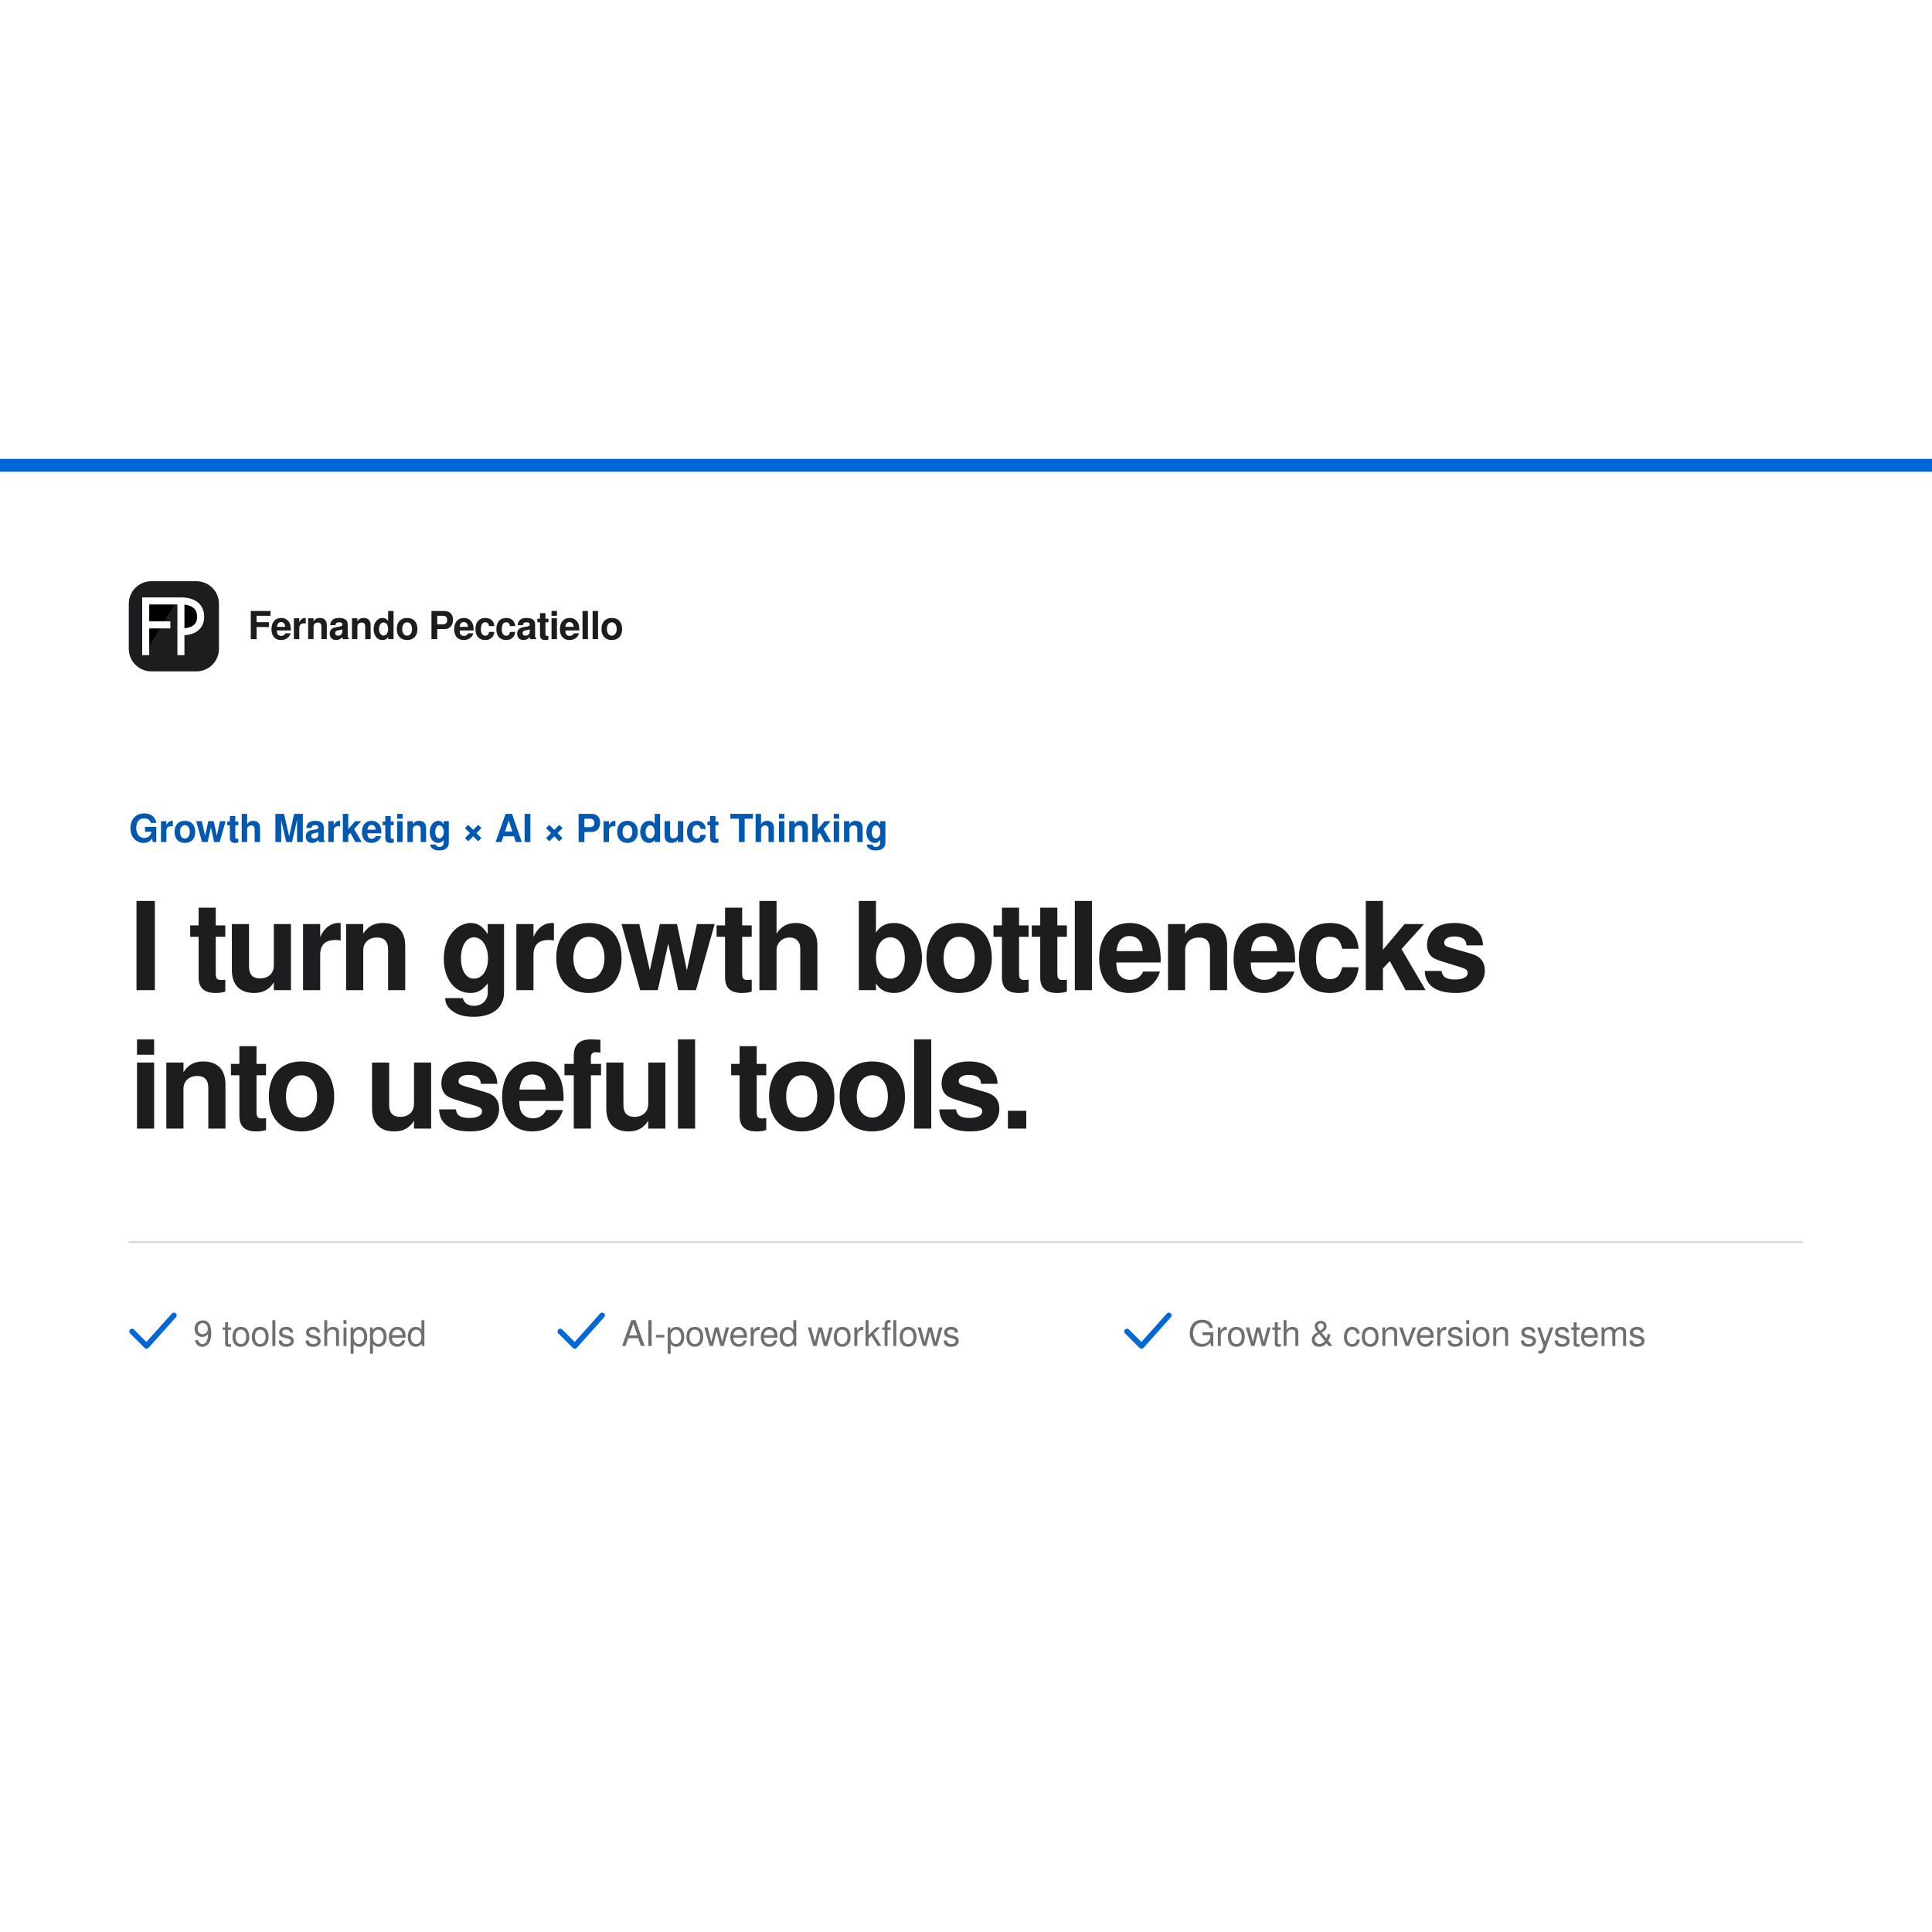
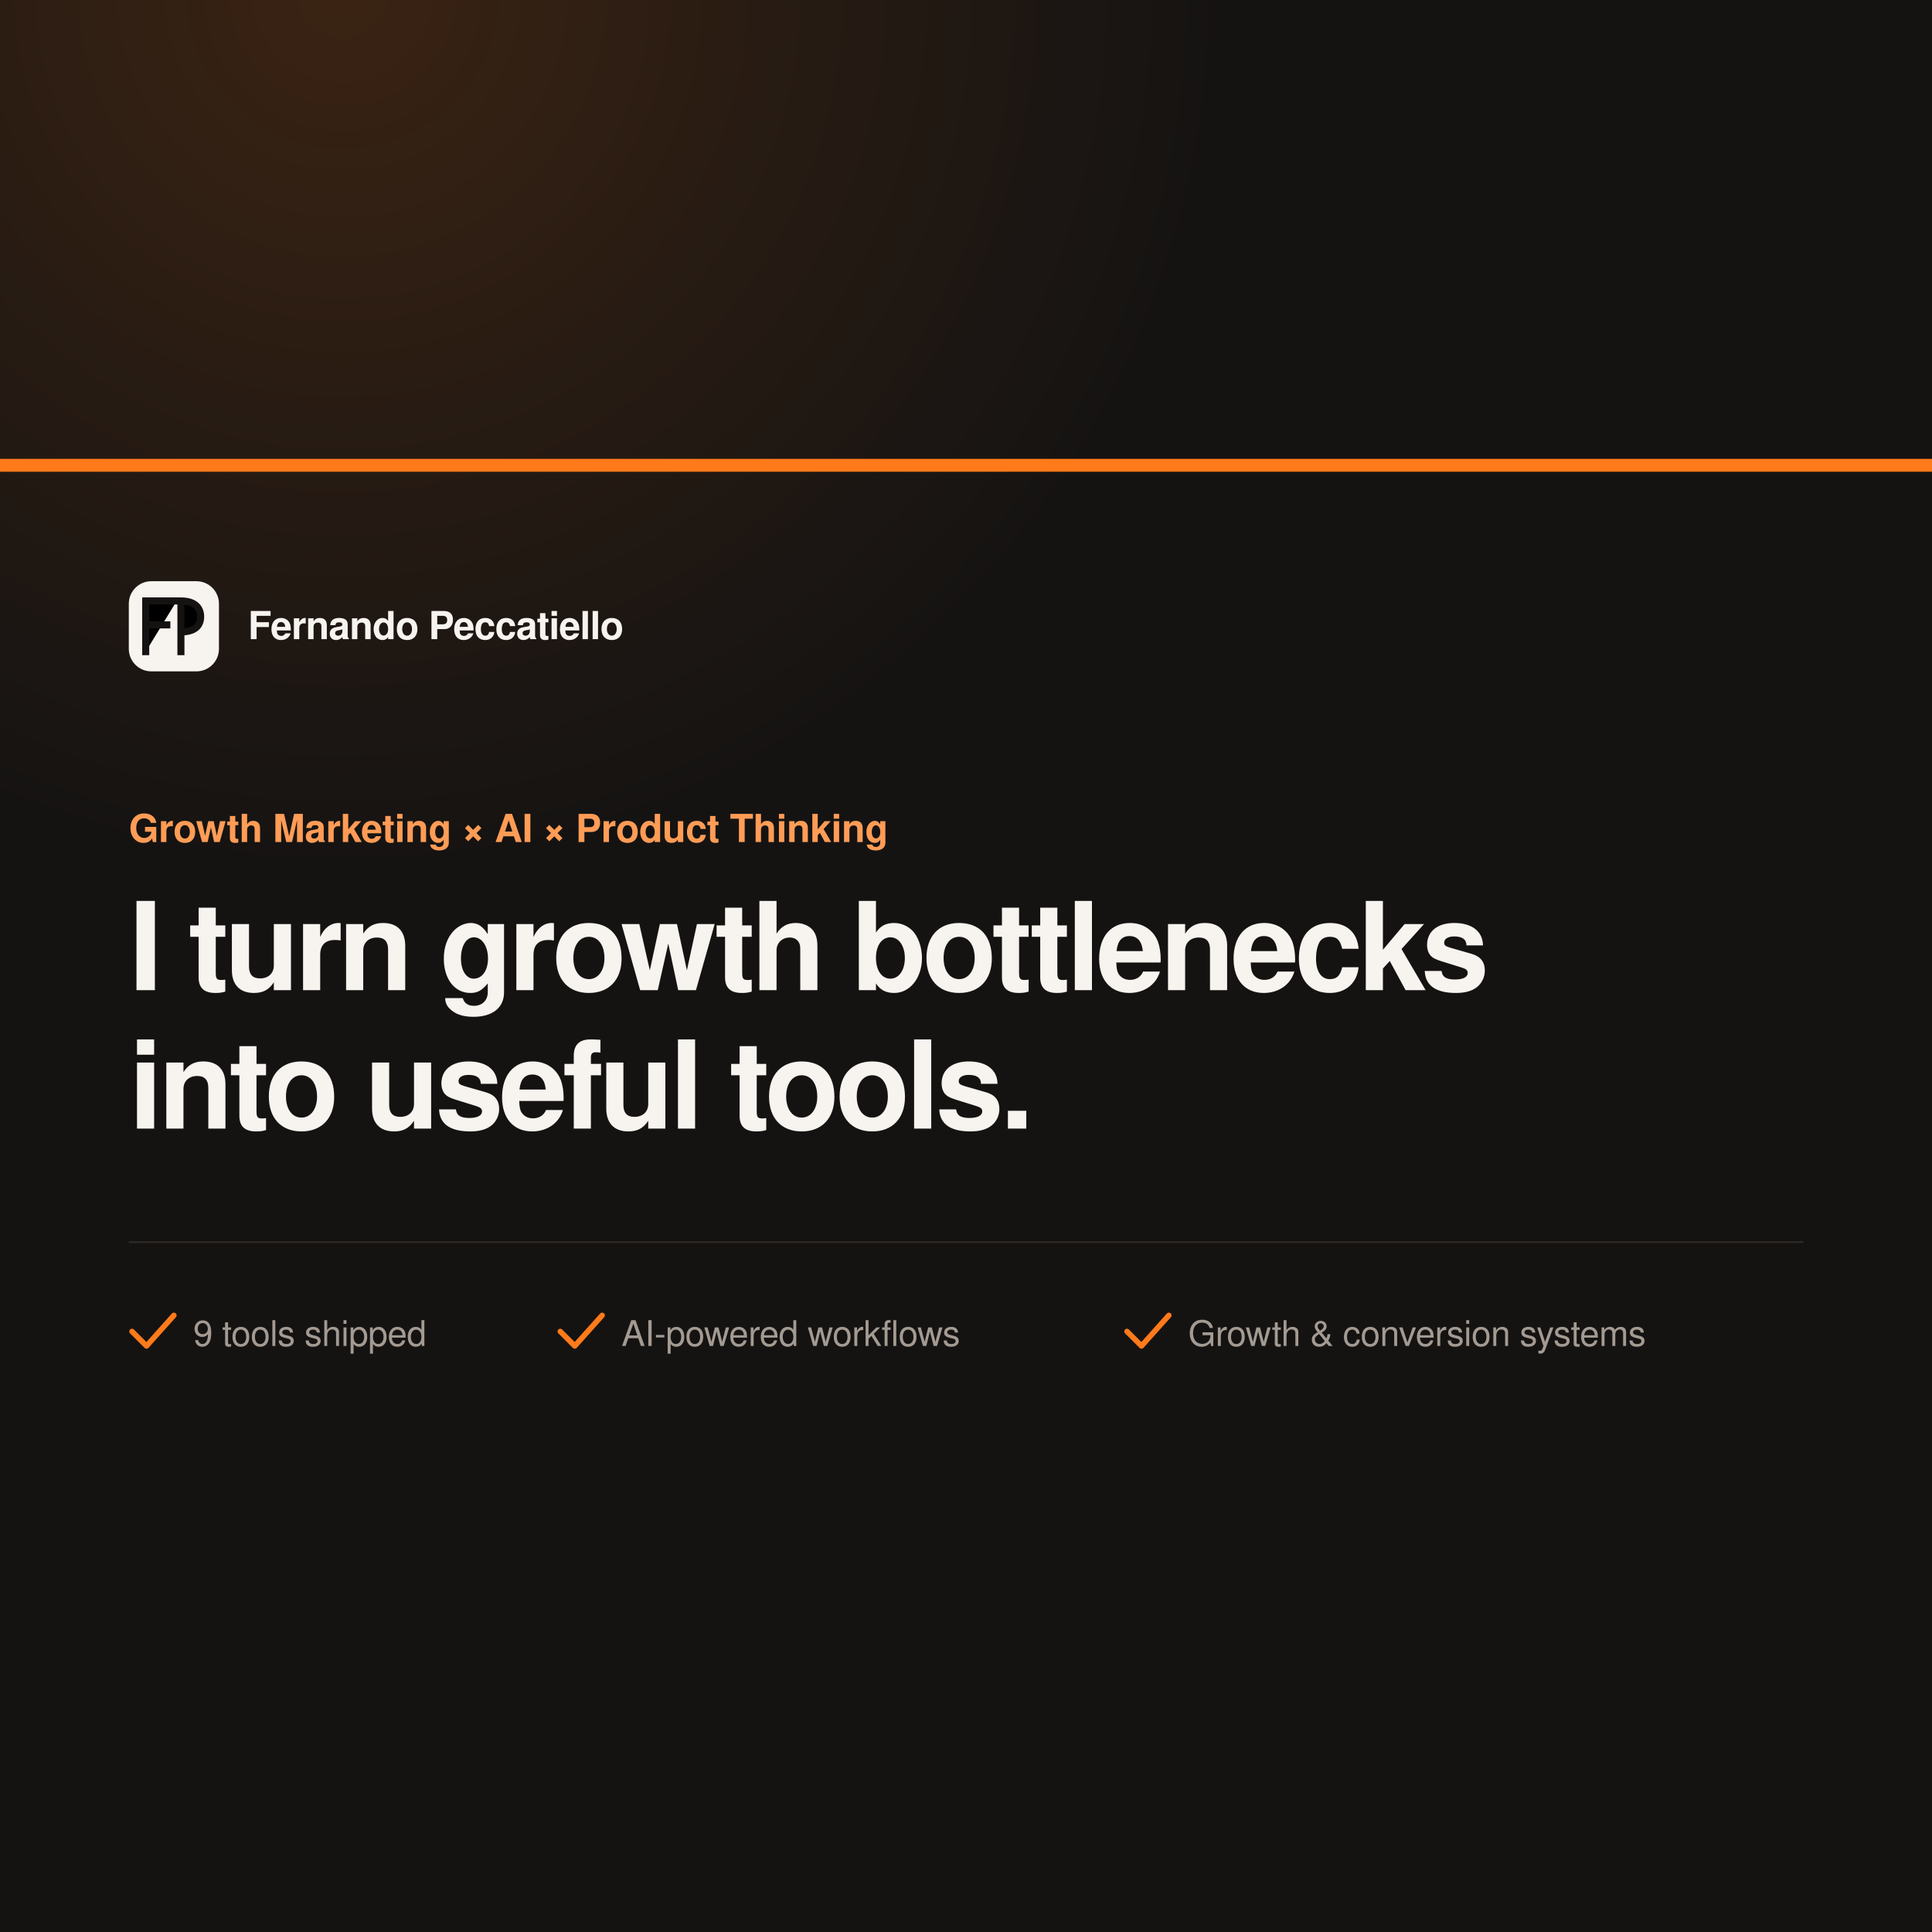
<svg xmlns="http://www.w3.org/2000/svg" width="1200" height="1200" viewBox="0 0 1200 1200">
-   <rect width="1200" height="1200" fill="#ffffff" />
+   <defs>
+     <radialGradient id="glow" cx="18%" cy="0%" r="75%">
+       <stop offset="0%" stop-color="#ff7a1a" stop-opacity="0.16" />
+       <stop offset="60%" stop-color="#ff7a1a" stop-opacity="0" />
+     </radialGradient>
+   </defs>
+   <rect width="1200" height="1200" fill="#151312" />
+   <rect width="1200" height="1200" fill="url(#glow)" />
  <g transform="translate(0,285)">
-     <rect x="0" y="0" width="1200" height="8" fill="#0068D6" />
-     <rect x="80" y="76" width="56" height="56" rx="14" fill="#1d1d1f" />
+     <rect x="0" y="0" width="1200" height="8" fill="#ff7a1a" />
+     <rect x="80" y="76" width="56" height="56" rx="14" fill="#f7f3ef" />
    <g transform="translate(80,76) scale(1.75)">
-       <path d="M6 25V7h11M6 15.5h7.5" stroke="#ffffff" stroke-width="2.5" stroke-linecap="square" />
-       <path d="M18.5 25V7c4.3 0 7 1.9 7 5.6S22.8 18 18.5 18" stroke="#ffffff" stroke-width="2.5" stroke-linecap="square" stroke-linejoin="round" />
+       <path d="M6 25V7h11M6 15.5h7.5" stroke="#151312" stroke-width="2.5" stroke-linecap="square" />
+       <path d="M18.5 25V7c4.3 0 7 1.9 7 5.6S22.8 18 18.5 18" stroke="#151312" stroke-width="2.5" stroke-linecap="square" stroke-linejoin="round" />
    </g>
-     <text x="154" y="112" font-family="SF Pro Display, Helvetica Neue, Helvetica, sans-serif" font-size="24" font-weight="600" fill="#1d1d1f" letter-spacing="-0.4">Fernando Peccatiello</text>
-     <text x="80" y="238" font-family="SF Pro Display, Helvetica Neue, Helvetica, sans-serif" font-size="24" font-weight="600" fill="#0058B0" letter-spacing="-0.2">Growth Marketing × AI × Product Thinking</text>
-     <text x="80" y="330" font-family="SF Pro Display, Helvetica Neue, Helvetica, sans-serif" font-size="76" font-weight="600" fill="#1d1d1f" letter-spacing="-2.6">I turn growth bottlenecks</text>
-     <text x="80" y="416" font-family="SF Pro Display, Helvetica Neue, Helvetica, sans-serif" font-size="76" font-weight="600" fill="#1d1d1f" letter-spacing="-2.6">into useful tools.</text>
-     <rect x="80" y="486" width="1040" height="1" fill="#d2d2d7" />
-     <g font-family="SF Pro Display, Helvetica Neue, Helvetica, sans-serif" font-size="22" fill="#6e6e73" letter-spacing="-0.2">
-       <path d="M82 542l9 9 17-19" stroke="#0068D6" stroke-width="3.4" fill="none" stroke-linecap="round" stroke-linejoin="round" />
+     <text x="154" y="112" font-family="SF Pro Display, Helvetica Neue, Helvetica, sans-serif" font-size="24" font-weight="600" fill="#f7f3ef" letter-spacing="-0.4">Fernando Peccatiello</text>
+     <text x="80" y="238" font-family="SF Pro Display, Helvetica Neue, Helvetica, sans-serif" font-size="24" font-weight="600" fill="#ff9c56" letter-spacing="-0.2">Growth Marketing × AI × Product Thinking</text>
+     <text x="80" y="330" font-family="SF Pro Display, Helvetica Neue, Helvetica, sans-serif" font-size="76" font-weight="600" fill="#f7f3ef" letter-spacing="-2.6">I turn growth bottlenecks</text>
+     <text x="80" y="416" font-family="SF Pro Display, Helvetica Neue, Helvetica, sans-serif" font-size="76" font-weight="600" fill="#f7f3ef" letter-spacing="-2.6">into useful tools.</text>
+     <rect x="80" y="486" width="1040" height="1" fill="#332c27" />
+     <g font-family="SF Pro Display, Helvetica Neue, Helvetica, sans-serif" font-size="22" fill="#a39a92" letter-spacing="-0.2">
+       <path d="M82 542l9 9 17-19" stroke="#ff7a1a" stroke-width="3.4" fill="none" stroke-linecap="round" stroke-linejoin="round" />
      <text x="120" y="551">9 tools shipped</text>
-       <path d="M348 542l9 9 17-19" stroke="#0068D6" stroke-width="3.4" fill="none" stroke-linecap="round" stroke-linejoin="round" />
+       <path d="M348 542l9 9 17-19" stroke="#ff7a1a" stroke-width="3.4" fill="none" stroke-linecap="round" stroke-linejoin="round" />
      <text x="386" y="551">AI-powered workflows</text>
-       <path d="M700 542l9 9 17-19" stroke="#0068D6" stroke-width="3.4" fill="none" stroke-linecap="round" stroke-linejoin="round" />
+       <path d="M700 542l9 9 17-19" stroke="#ff7a1a" stroke-width="3.4" fill="none" stroke-linecap="round" stroke-linejoin="round" />
      <text x="738" y="551">Growth &amp; conversion systems</text>
    </g>
  </g>
</svg>
